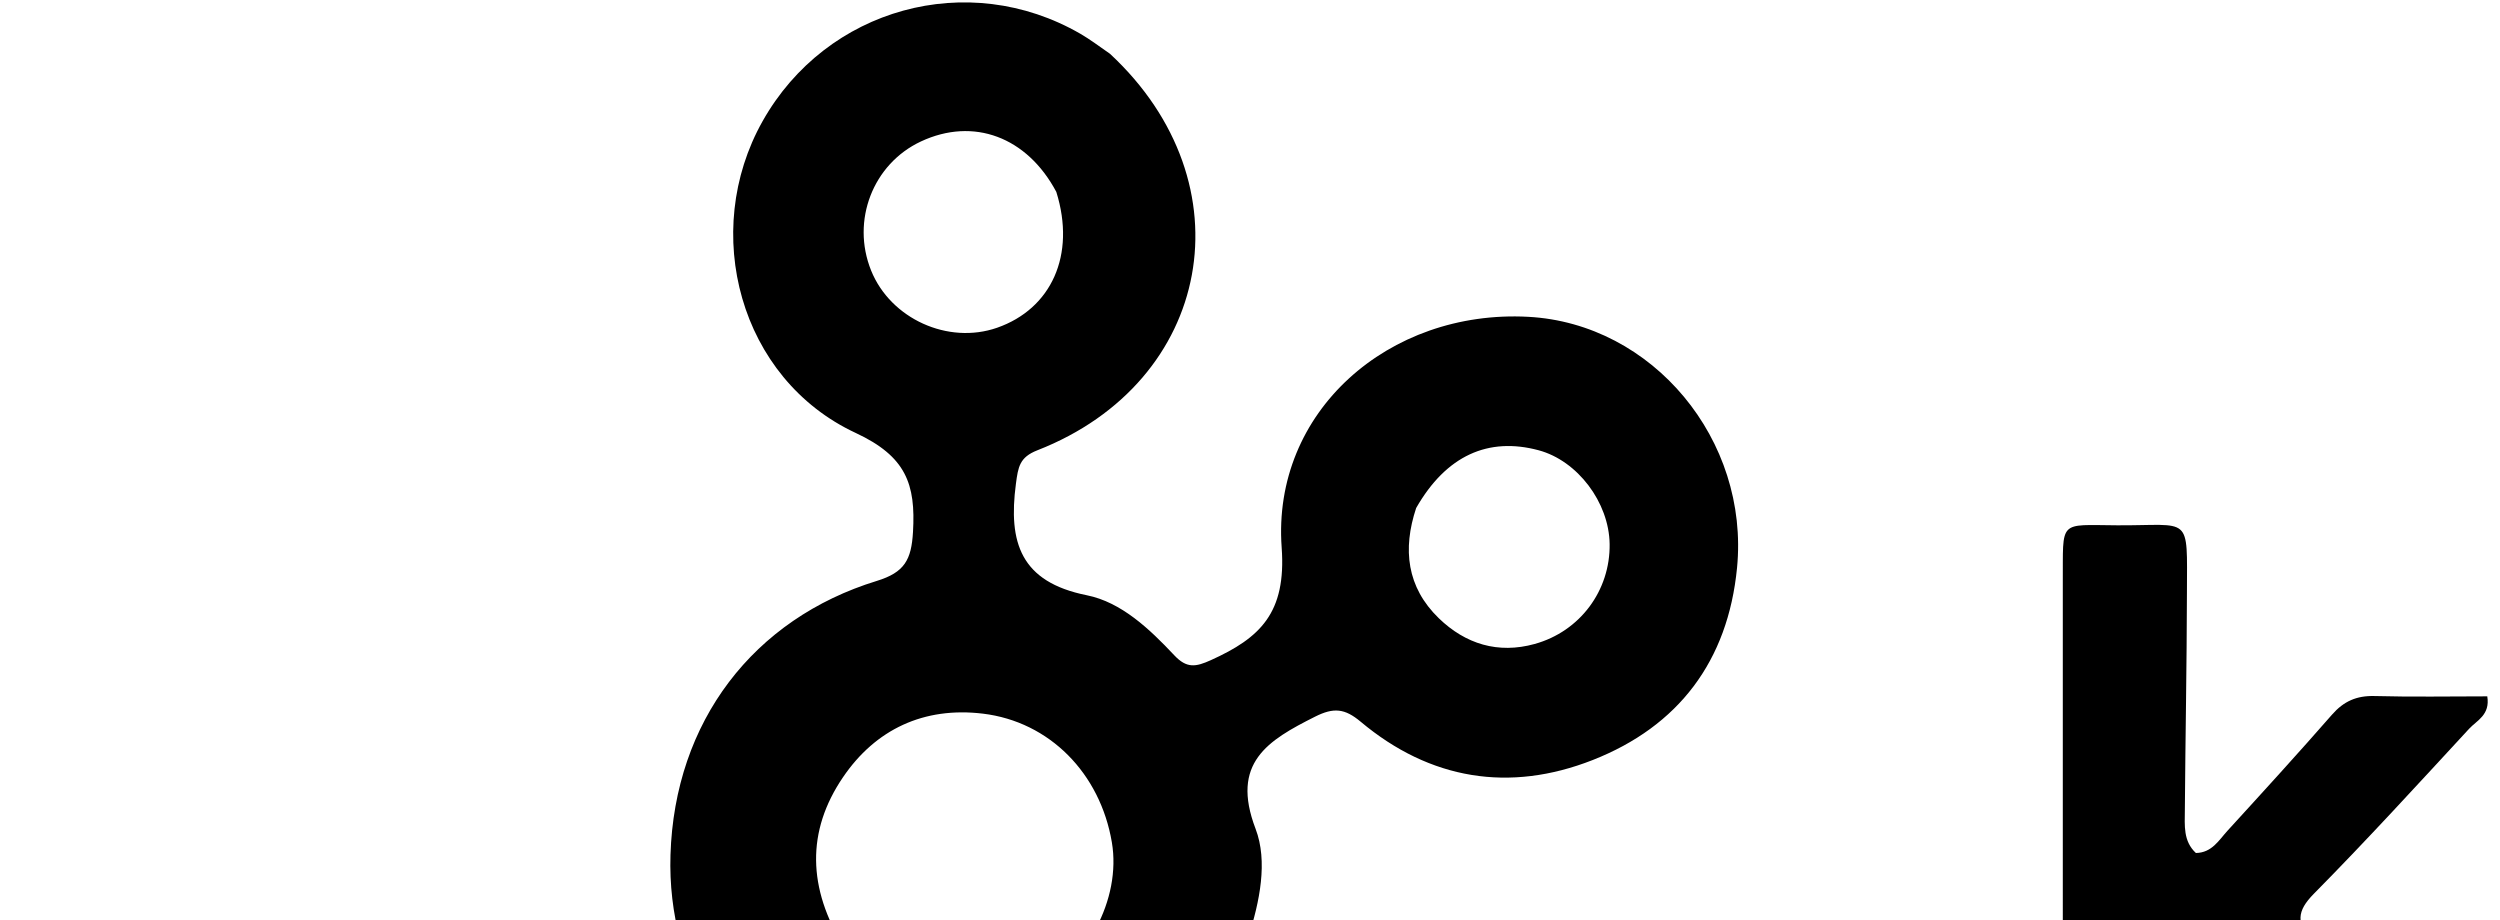
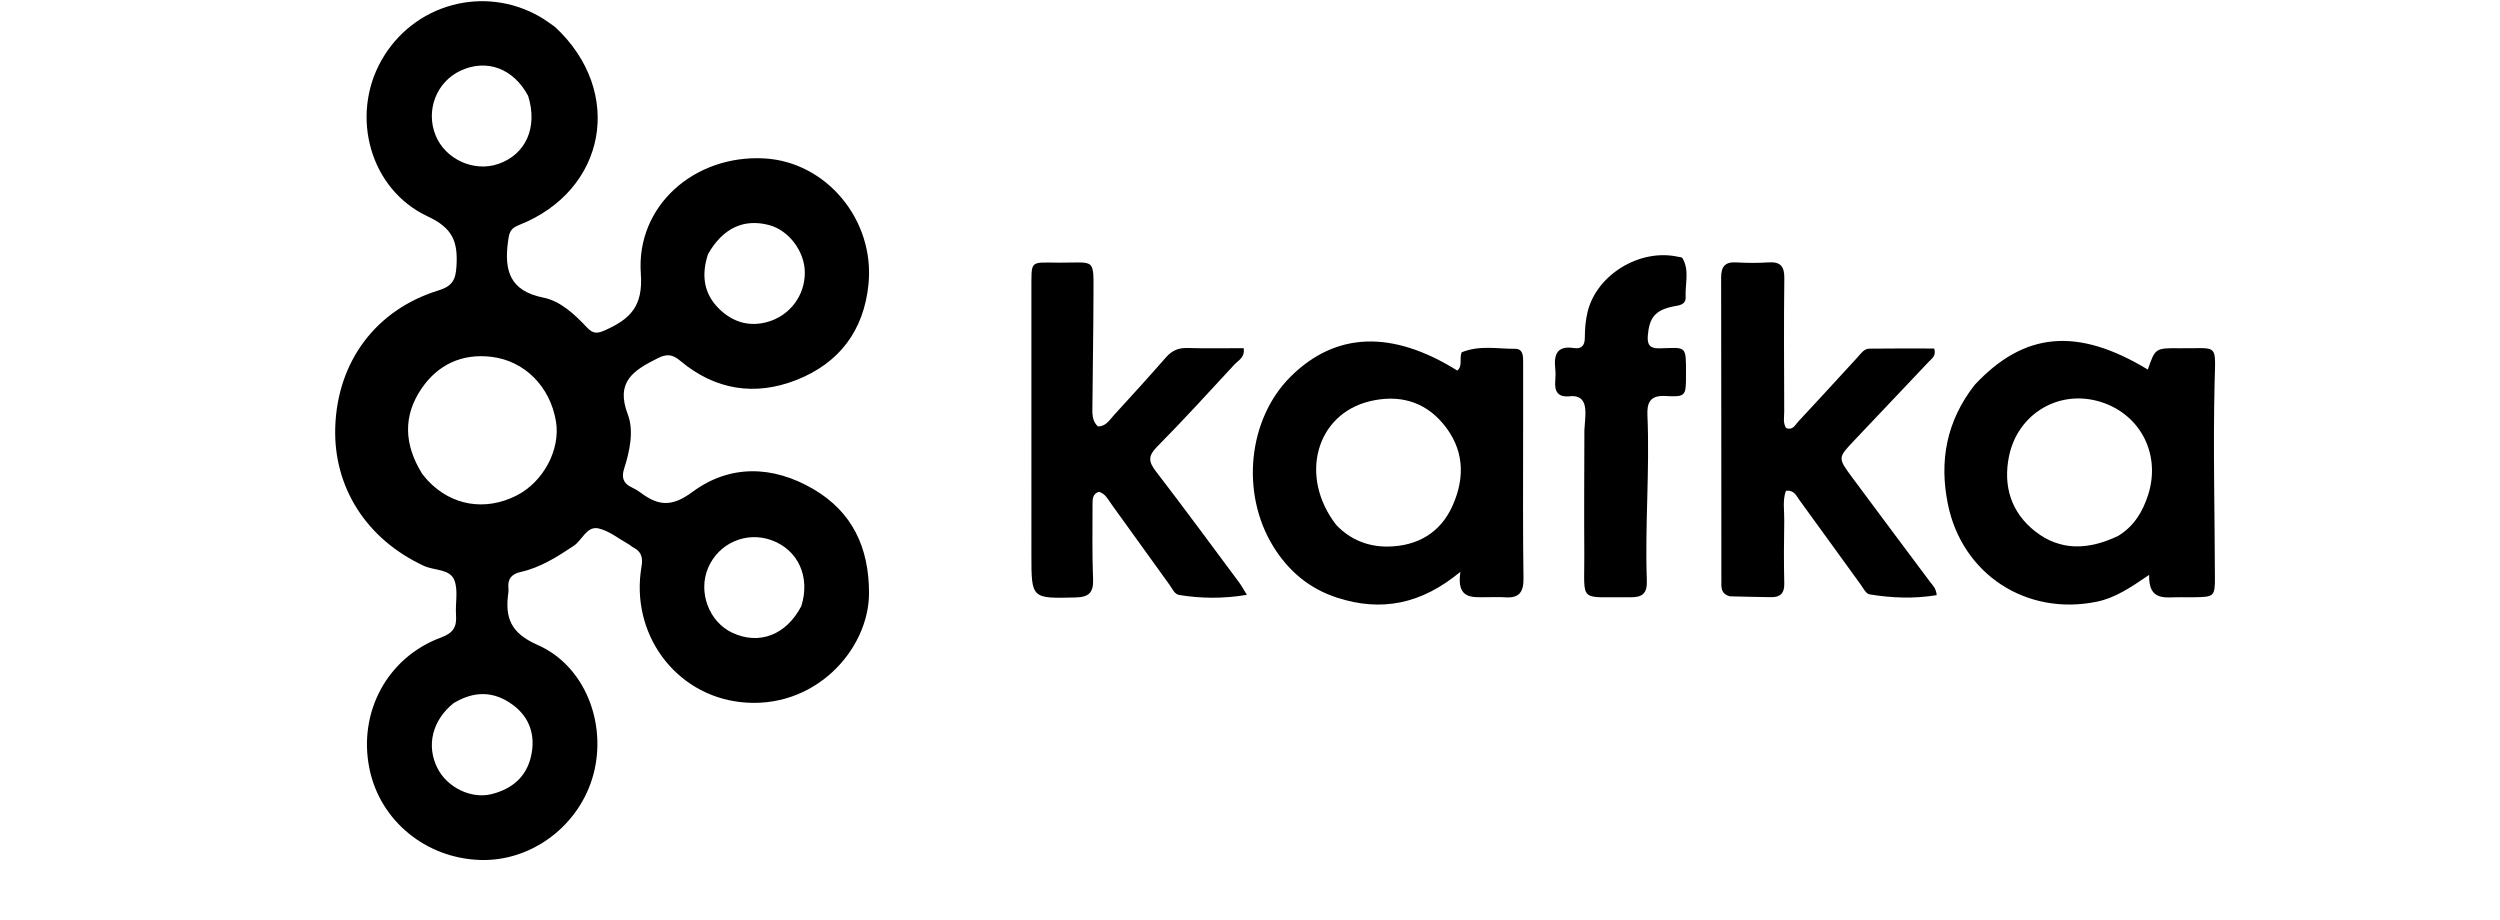
- <svg xmlns="http://www.w3.org/2000/svg" version="1.1" id="Layer_1" x="0px" y="0px" viewBox="0 45 408 150" enable-background="new 0 45 408 150" xml:space="preserve">
+ <svg xmlns="http://www.w3.org/2000/svg" version="1.1" id="Layer_1" x="0px" y="0px" width="100%" viewBox="0 45 816 300" enable-background="new 0 45 816 300" xml:space="preserve">
  <path fill="#000000" opacity="1" stroke="none" d=" M181.152,53.781   C203.951,74.938 197.92,107.297 169.306,118.484   C166.38,119.628 166.161,121.2 165.795,123.977   C164.538,133.509 166.526,139.973 177.373,142.147   C183,143.275 187.618,147.659 191.631,151.932   C193.682,154.116 195.141,153.855 197.62,152.734   C205.643,149.107 209.944,145.047 209.168,134.361   C207.559,112.21 226.628,95.488 249.397,96.703   C269.715,97.787 285.526,116.776 283.483,137.685   C281.997,152.898 273.924,163.532 259.939,169.033   C246.363,174.373 233.381,172.274 222.059,162.782   C219.459,160.603 217.651,160.435 214.62,161.959   C206.908,165.835 200.798,169.494 204.91,180.262   C206.94,185.579 205.584,192.158 203.718,197.962   C202.798,200.825 203.419,202.796 206.2,204.078   C207.252,204.563 208.268,205.177 209.197,205.872   C214.887,210.129 219.32,210.528 225.976,205.594   C238.241,196.504 252.304,196.933 265.48,204.643   C278.212,212.094 283.611,223.684 283.651,238.451   C283.701,257.125 265.755,276.913 241.661,274.161   C220.198,271.71 205.644,251.661 209.396,229.899   C209.892,227.025 209.367,225.023 206.721,223.69   C206.131,223.394 205.648,222.892 205.068,222.57   C201.866,220.792 198.826,218.27 195.391,217.484   C191.493,216.592 190.083,221.284 187.281,223.147   C181.837,226.765 176.398,230.26 169.932,231.693   C166.991,232.345 165.646,233.964 165.947,236.962   C165.996,237.456 165.991,237.968 165.921,238.459   C164.775,246.556 166.622,251.628 175.435,255.489   C190.972,262.295 198.135,281.146 193.695,297.75   C189.238,314.418 173.582,326.246 156.71,325.694   C138.961,325.113 124.094,312.885 120.606,295.998   C116.79,277.528 126.408,259.52 144.029,253.053   C148.018,251.589 149.119,249.524 148.848,245.725   C148.576,241.913 149.612,237.694 148.296,234.354   C146.832,230.636 141.751,231.269 138.377,229.705   C119.435,220.925 108.825,203.863 109.423,184.517   C110.098,162.719 122.981,145.987 143.093,139.805   C147.633,138.409 148.735,136.363 149.001,131.822   C149.458,123.998 147.875,119.487 139.642,115.652   C120.699,106.827 114.282,82.84 124.462,64.766   C134.87,46.288 157.974,39.921 176.305,50.506   C177.887,51.42 179.353,52.533 181.152,53.781  M137.789,199.641   C138.428,200.406 139.026,201.211 139.711,201.932   C147.42,210.042 158.288,211.885 168.442,206.823   C177.336,202.389 183.024,191.747 181.457,182.473   C179.554,171.208 171.288,162.775 160.402,161.467   C150.793,160.313 142.902,164.01 137.568,171.858   C131.607,180.63 131.77,189.941 137.789,199.641  M148.069,274.496   C141.109,280.052 139.047,288.385 142.806,295.766   C146.022,302.079 153.811,305.826 160.366,304.222   C167.067,302.583 171.802,298.607 173.334,291.849   C174.841,285.201 173.024,279.19 167.336,275.032   C161.44,270.722 155.118,270.265 148.069,274.496  M261.54,242.853   C264.564,233.331 260.541,224.45 251.774,221.298   C243.545,218.34 234.543,222.297 231.117,230.377   C227.776,238.261 231.404,247.964 239.027,251.533   C247.684,255.585 256.551,252.4 261.54,242.853  M172.391,76.319   C167.608,67.334 158.876,64.079 150.301,68.084   C142.459,71.747 138.882,81.008 142.165,89.149   C145.339,97.017 154.729,101.282 162.729,98.488   C171.561,95.402 175.615,86.653 172.391,76.319  M231.117,127.909   C228.888,134.618 229.58,140.832 234.815,145.897   C239.162,150.103 244.477,151.752 250.449,150.098   C257.88,148.041 262.803,141.354 262.692,133.776   C262.593,126.981 257.446,120.187 251.105,118.483   C242.916,116.283 236.03,119.315 231.117,127.909  z" />
  <path fill="#000000" opacity="1" stroke="none" d=" M644.545,170.618   C660.776,153.23 678.166,151.773 701.054,165.633   C703.456,158.652 703.457,158.573 711.542,158.667   C724.201,158.815 723.155,156.678 722.841,170.103   C722.348,191.238 722.891,212.361 722.949,233.49   C722.966,239.593 722.684,239.857 716.428,239.936   C714.93,239.956 713.431,239.968 711.933,239.934   C707.111,239.827 701.224,241.594 701.48,232.642   C695.514,236.682 690.54,240.14 684.366,241.401   C661.413,246.088 640.432,232.47 635.783,209.523   C632.927,195.431 635.318,182.409 644.545,170.618  M691.352,219.928   C696.496,216.827 699.393,212.018 701.154,206.509   C705.53,192.817 698.13,179.37 684.404,175.827   C671.352,172.458 658.519,180.386 655.746,193.897   C653.744,203.654 656.433,212.309 664.339,218.484   C672.486,224.847 681.581,224.578 691.352,219.928  z" />
  <path fill="#000000" opacity="1" stroke="none" d=" M477.072,159.997   C482.91,157.612 488.736,158.875 494.485,158.85   C497.283,158.838 497.142,161.377 497.15,163.359   C497.182,171.35 497.141,179.341 497.145,187.332   C497.152,202.814 497.037,218.299 497.268,233.778   C497.336,238.304 495.811,240.282 491.286,239.964   C489.298,239.825 487.292,239.935 485.295,239.928   C480.608,239.91 475.309,240.76 476.676,231.625   C463.897,242.273 450.804,244.735 436.475,240.097   C427.364,237.148 420.54,231.405 415.553,223.292   C404.867,205.905 407.346,181.716 421.298,167.894   C435.985,153.344 454.381,152.667 475.658,165.949   C477.495,164.425 476.25,162.187 477.072,159.997  M436.151,216.344   C440.771,221.239 446.748,223.52 453.173,223.396   C462.655,223.212 470.197,218.933 474.169,209.946   C478.316,200.562 477.831,191.441 471.037,183.311   C464.723,175.756 456.292,173.773 447.144,175.959   C429.584,180.157 423.865,200.483 436.151,216.344  z" />
  <path fill="#000000" opacity="1" stroke="none" d=" M564.594,239.637   C561.551,238.763 561.856,236.558 561.854,234.614   C561.824,201.633 561.853,168.652 561.779,135.672   C561.771,132.117 562.949,130.422 566.706,130.643   C570.192,130.849 573.711,130.874 577.194,130.644   C581.088,130.387 582.451,131.851 582.402,135.812   C582.223,150.301 582.323,164.794 582.371,179.285   C582.377,181.07 581.908,182.946 582.949,184.676   C585.128,185.615 585.921,183.714 586.952,182.607   C593.422,175.663 599.825,168.659 606.25,161.674   C607.371,160.455 608.363,158.825 610.163,158.798   C617.265,158.693 624.37,158.755 631.325,158.755   C632.039,161.181 630.564,161.997 629.581,163.037   C621.46,171.625 613.331,180.204 605.2,188.783   C599.882,194.395 599.819,194.437 604.485,200.743   C612.902,212.12 621.402,223.436 629.861,234.782   C630.739,235.96 631.96,236.95 632.133,239.258   C624.798,240.465 617.467,240.21 610.185,238.99   C609.058,238.801 608.14,236.924 607.268,235.724   C600.611,226.568 594.011,217.369 587.333,208.227   C586.323,206.844 585.612,204.854 582.927,205.208   C581.78,208.334 582.436,211.667 582.379,214.905   C582.259,221.732 582.224,228.566 582.388,235.391   C582.466,238.638 581.124,239.976 578.015,239.916   C573.688,239.832 569.361,239.788 564.594,239.637  z" />
  <path fill="#000000" opacity="1" stroke="none" d=" M336.649,140.042   C336.72,129.732 335.828,130.678 345.543,130.731   C357.71,130.797 356.933,128.819 356.907,141.799   C356.882,153.619 356.654,165.439 356.568,177.26   C356.551,179.7 356.28,182.277 358.37,184.211   C360.994,184.164 362.122,182.114 363.528,180.576   C369.261,174.304 374.99,168.027 380.583,161.631   C382.503,159.434 384.615,158.513 387.532,158.593   C393.663,158.762 399.801,158.644 405.923,158.644   C406.424,161.687 404.209,162.581 402.967,163.926   C394.608,172.976 386.296,182.08 377.64,190.842   C374.757,193.76 374.812,195.628 377.207,198.743   C386.447,210.758 395.421,222.978 404.472,235.138   C405.244,236.176 405.851,237.337 406.977,239.157   C399.189,240.451 392.026,240.362 384.871,239.196   C383.353,238.948 382.702,237.228 381.831,236.02   C375.5,227.234 369.17,218.447 362.841,209.66   C361.691,208.063 360.84,206.164 358.706,205.525   C356.597,206.166 356.604,207.925 356.604,209.568   C356.603,217.725 356.45,225.89 356.78,234.035   C356.956,238.403 355.417,239.904 351.108,240.009   C336.648,240.363 336.65,240.481 336.65,226.031   C336.649,197.533 336.649,169.035 336.649,140.042  z" />
  <path fill="#000000" opacity="1" stroke="none" d=" M517.142,185.406   C517.273,183.127 517.506,181.299 517.483,179.474   C517.441,176.202 516.215,173.939 512.405,174.346   C508.608,174.751 507.308,172.867 507.635,169.326   C507.757,168.005 507.771,166.65 507.631,165.333   C507.151,160.802 508.135,157.753 513.688,158.6   C516.138,158.974 517.287,157.883 517.29,155.202   C517.292,152.397 517.528,149.518 518.189,146.799   C521.161,134.587 535.316,126.044 547.728,128.813   C548.212,128.921 548.944,128.916 549.128,129.223   C551.529,133.236 549.98,137.631 550.197,141.855   C550.342,144.667 547.884,144.651 545.971,145.06   C540.215,146.289 538.293,148.74 537.839,154.628   C537.598,157.763 538.717,158.769 541.749,158.695   C550.544,158.481 550.32,157.503 550.311,167.375   C550.305,174.258 550.275,174.621 543.569,174.252   C538.486,173.972 537.545,176.573 537.719,180.55   C538.506,198.532 536.872,216.505 537.529,234.475   C537.69,238.874 535.93,239.994 532.071,239.95   C514.885,239.756 517.235,242.116 517.116,225.794   C517.019,212.483 517.116,199.171 517.142,185.406  z" />
</svg>
